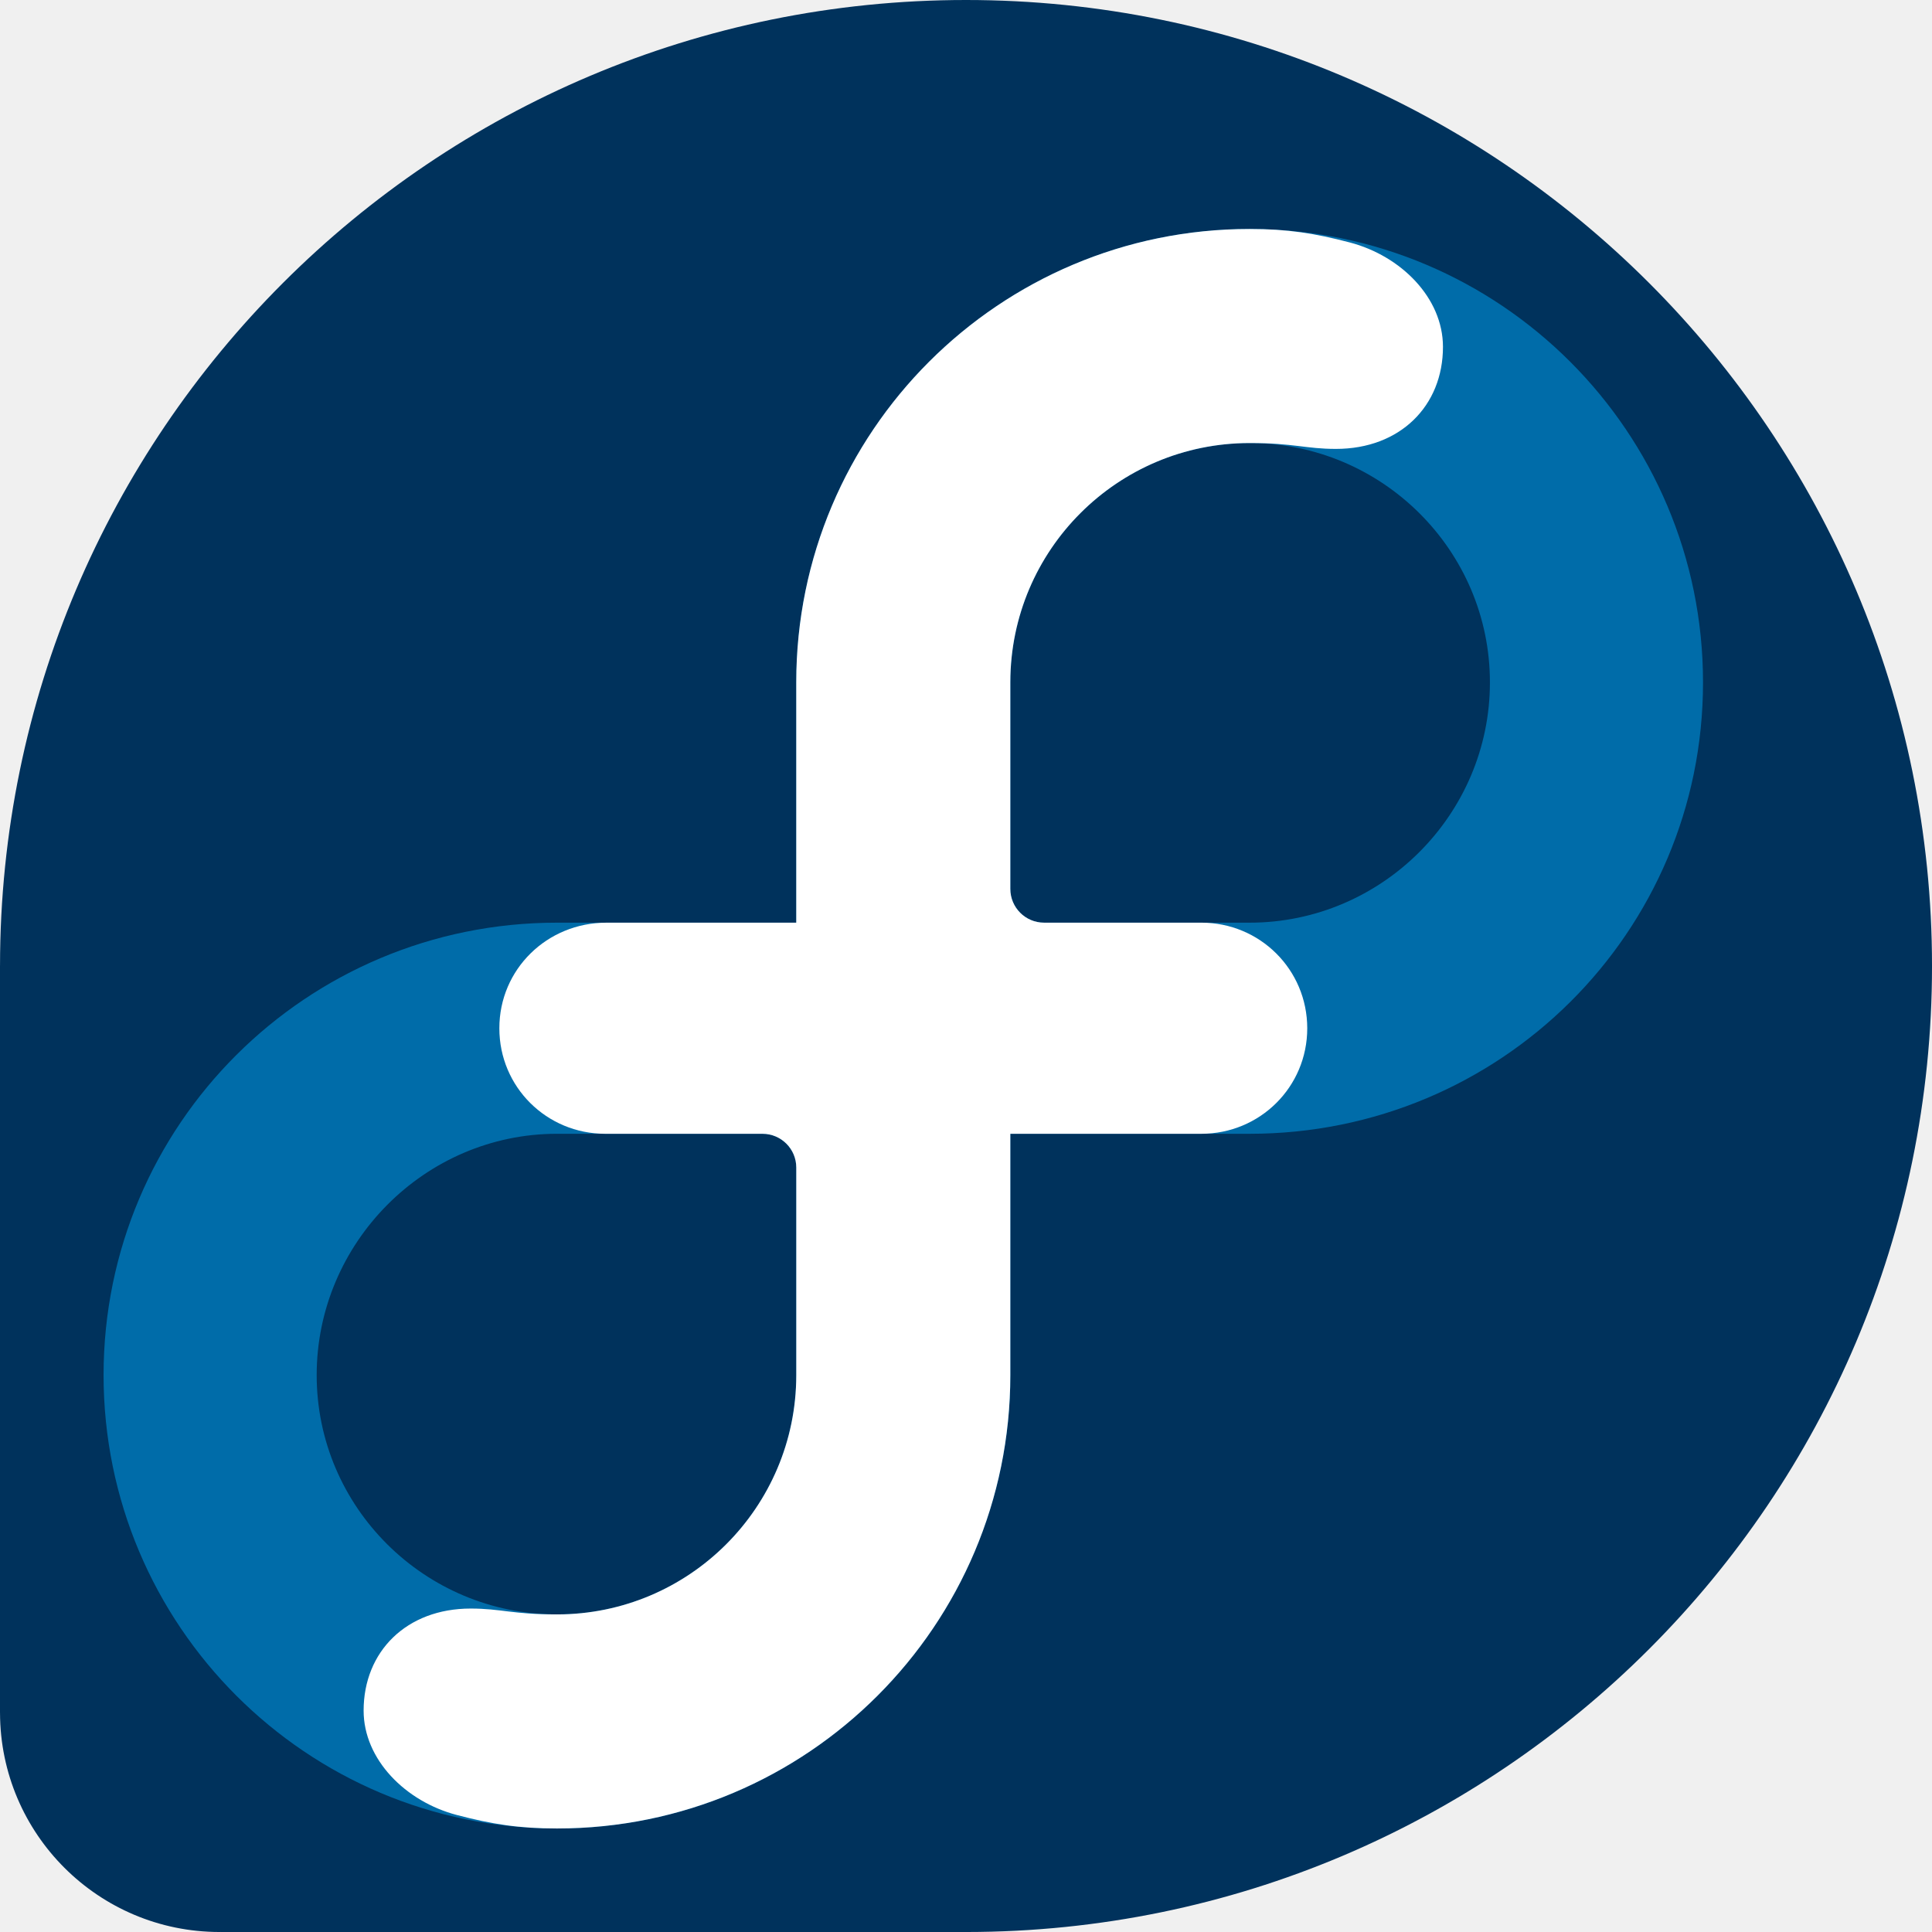
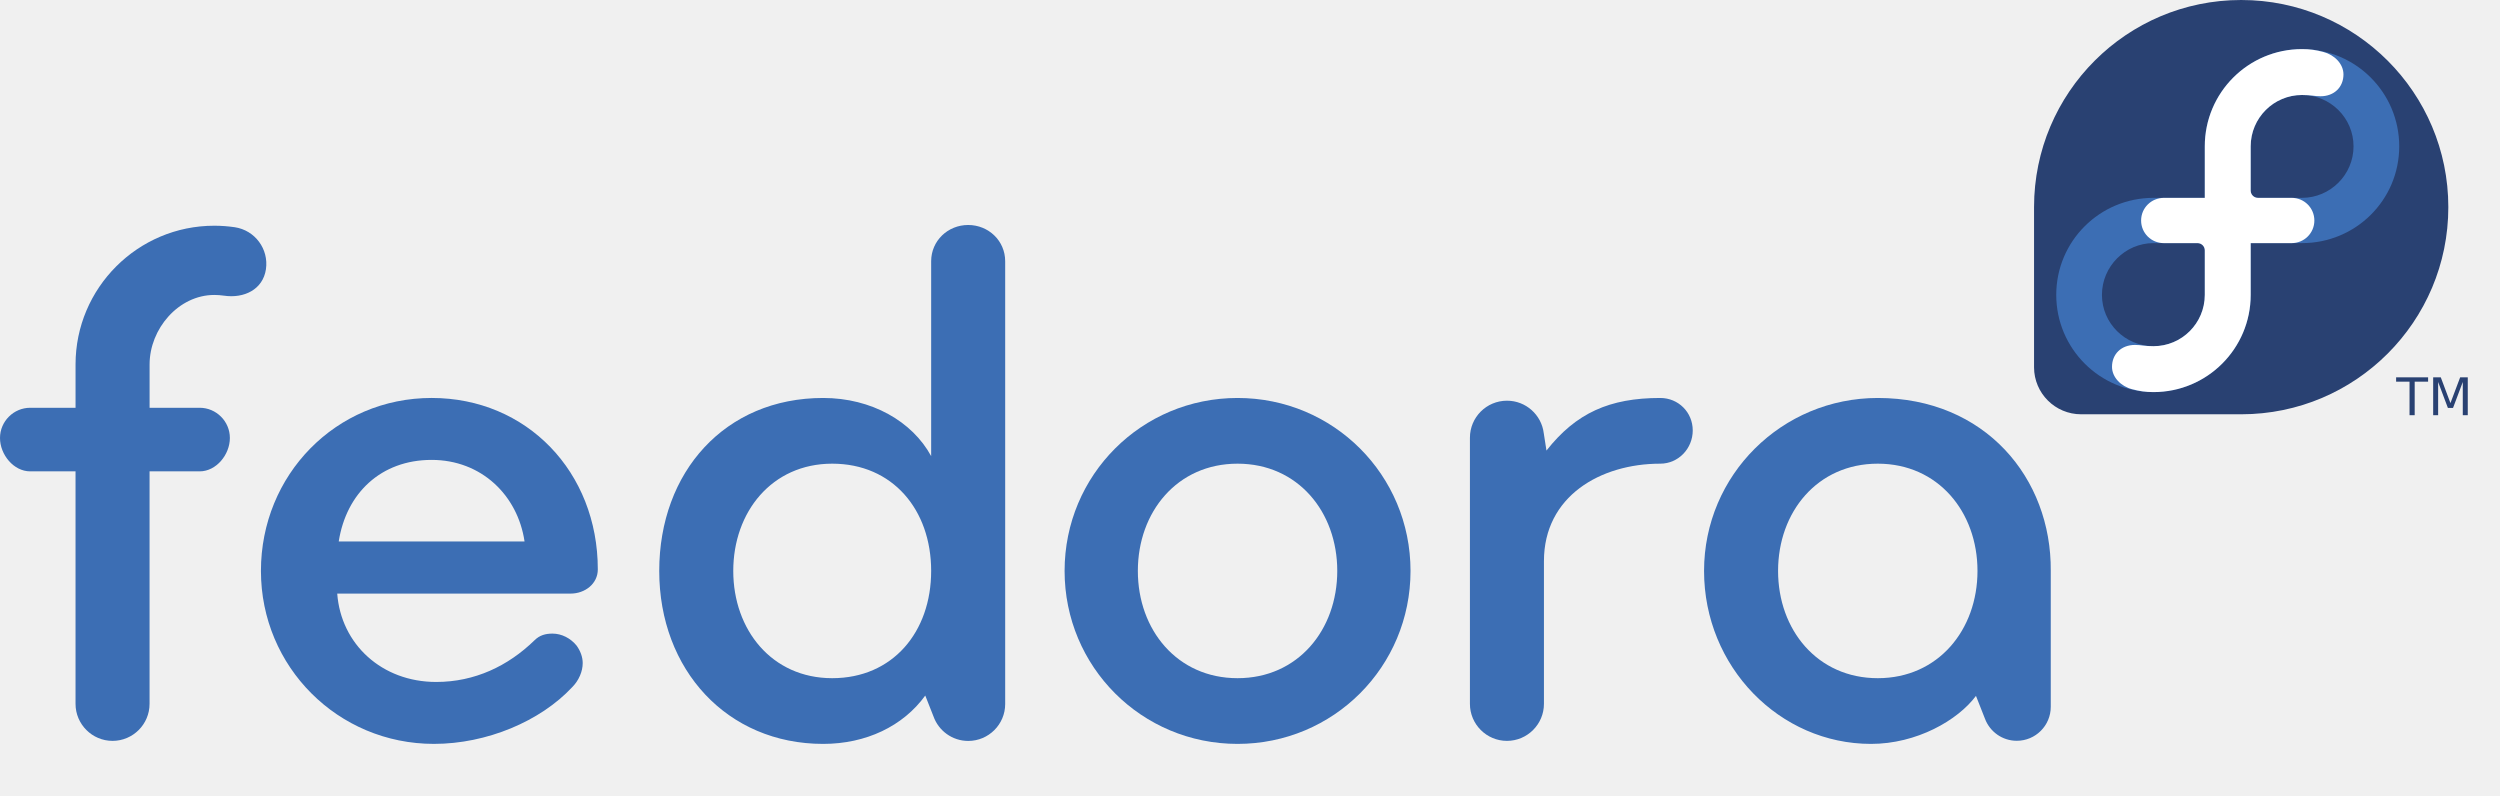
- <svg xmlns="http://www.w3.org/2000/svg" width="115.951" height="115.951" id="svg2" version="1.0">
-   <defs id="defs4" />
-   <g id="layer1" transform="translate(-59.86642,-60.64475)">
-     <g transform="translate(53.84221,54.62052)" id="g2501" style="opacity:1">
-       <g id="g2503" transform="matrix(0.507292,0,0,0.507292,0.533552,0.257906)">
-         <path id="path2505" style="fill:#00325c;fill-opacity:1" d="M 239.393,125.659 C 239.393,62.537 188.227,11.367 125.11,11.367 C 62.021,11.367 10.87,62.494 10.826,125.576 L 10.823,125.571 L 10.823,214.015 L 10.826,214.022 C 10.861,228.344 22.477,239.936 36.811,239.936 C 36.852,239.936 36.891,239.931 36.932,239.931 L 36.94,239.936 L 125.156,239.936 L 125.156,239.936 C 188.25,239.91 239.393,188.762 239.393,125.659 z " />
-         <g style="fill:#006ca9;fill-opacity:1" transform="matrix(0.905882,0,0,0.905907,10.82347,11.36687)" id="g2507">
-           <path d="M 163.202,29.904 C 130.498,29.904 103.989,56.414 103.989,89.116 C 103.989,89.127 103.989,89.142 103.989,89.157 L 103.989,120.496 L 72.746,120.496 C 72.741,120.496 72.741,120.496 72.738,120.496 C 40.035,120.496 13.526,146.877 13.526,179.577 C 13.526,212.282 40.036,238.791 72.738,238.791 C 105.437,238.791 131.947,212.282 131.947,179.577 C 131.947,179.565 131.947,179.554 131.947,179.536 L 131.947,148.067 L 163.189,148.067 C 163.196,148.067 163.199,148.067 163.202,148.067 C 195.901,148.067 222.411,121.816 222.411,89.116 C 222.411,56.414 195.901,29.904 163.202,29.904 z M 103.989,179.633 C 103.964,196.864 89.979,210.833 72.738,210.833 C 55.479,210.833 41.358,196.841 41.358,179.582 C 41.358,162.317 55.479,148.066 72.738,148.066 C 72.752,148.066 72.766,148.066 72.779,148.066 L 99.558,148.066 C 99.567,148.066 99.572,148.066 99.578,148.066 C 102.016,148.066 103.993,150.039 103.993,152.473 C 103.993,152.478 103.99,152.478 103.99,152.484 L 103.99,179.633 L 103.989,179.633 z M 163.199,120.496 C 163.189,120.496 163.179,120.496 163.17,120.496 L 136.373,120.496 C 136.367,120.496 136.36,120.496 136.357,120.496 C 133.919,120.496 131.947,118.524 131.947,116.084 L 131.947,116.083 L 131.947,89.065 C 131.976,71.824 145.957,57.86 163.199,57.86 C 180.458,57.86 194.582,71.853 194.582,89.115 C 194.582,106.375 180.458,120.496 163.199,120.496 z " style="fill:#006ca9;fill-opacity:1" id="path2509" />
-         </g>
-         <path d="M 105.025,120.525 L 105.025,92.134 C 105.025,92.121 105.025,92.108 105.025,92.097 C 105.025,62.472 129.039,38.456 158.665,38.456 C 163.159,38.456 166.353,38.963 170.512,40.051 C 176.579,41.642 181.533,46.612 181.536,52.397 C 181.539,59.391 176.462,64.475 168.875,64.475 C 165.261,64.475 163.955,63.783 158.663,63.783 C 143.043,63.783 130.378,76.433 130.352,92.051 L 130.352,116.526 L 130.352,116.527 C 130.352,118.738 132.138,120.524 134.347,120.524 C 134.35,120.524 134.356,120.524 134.361,120.524 L 152.952,120.524 C 159.88,120.524 165.475,126.071 165.48,133.018 C 165.48,139.967 159.877,145.501 152.952,145.501 L 130.352,145.501 L 130.352,174.009 C 130.352,174.025 130.352,174.035 130.352,174.051 C 130.352,203.674 106.337,227.688 76.715,227.688 C 72.22,227.688 69.027,227.182 64.867,226.092 C 58.801,224.502 53.845,219.53 53.842,213.747 C 53.842,206.755 58.915,201.669 66.505,201.669 C 70.116,201.669 71.426,202.362 76.715,202.362 C 92.335,202.362 105.004,189.711 105.028,174.098 C 105.028,174.098 105.028,149.499 105.028,149.494 C 105.028,147.288 103.237,145.502 101.028,145.502 C 101.026,145.502 101.023,145.502 101.019,145.502 L 82.429,145.502 C 75.499,145.502 69.9,139.973 69.9,133.022 C 69.898,126.032 75.557,120.526 82.56,120.526 L 105.025,120.526 L 105.025,120.525 z " style="fill:#ffffff" id="path2511" />
-       </g>
-     </g>
+ <svg xmlns="http://www.w3.org/2000/svg" version="1.0" width="220" height="70" id="svg6180">
+   <defs id="defs6182" />
+   <g transform="translate(-266.559,-345.3449)" id="layer1">
+     <path d="M 316.774,397.581 C 316.774,397.581 316.774,397.581 296.235,397.581 C 296.567,402.033 300.156,405.357 304.942,405.357 C 308.332,405.357 311.256,403.961 313.583,401.702 C 314.048,401.235 314.58,401.102 315.178,401.102 C 315.976,401.102 316.774,401.502 317.305,402.166 C 317.638,402.632 317.837,403.164 317.837,403.695 C 317.837,404.426 317.504,405.223 316.906,405.822 C 314.114,408.813 309.395,410.807 304.742,410.807 C 296.3,410.807 289.521,404.028 289.521,395.586 C 289.521,387.144 296.101,380.365 304.543,380.365 C 312.918,380.365 319.166,386.878 319.166,395.452 C 319.166,396.717 318.037,397.581 316.774,397.581 z M 304.543,385.816 C 300.09,385.816 297.032,388.741 296.368,392.993 C 306.404,392.993 312.719,392.993 312.719,392.993 C 312.12,388.94 308.93,385.816 304.543,385.816 z" id="path11" style="fill:#3c6eb4" />
+     <path d="M 375.463,410.808 C 367.022,410.808 360.243,404.028 360.243,395.586 C 360.243,387.145 367.022,380.366 375.463,380.366 C 383.906,380.366 390.685,387.145 390.685,395.586 C 390.685,404.028 383.905,410.808 375.463,410.808 z M 375.463,386.148 C 370.147,386.148 366.69,390.402 366.69,395.586 C 366.69,400.77 370.147,405.025 375.463,405.025 C 380.781,405.025 384.238,400.77 384.238,395.586 C 384.238,390.402 380.781,386.148 375.463,386.148 z" id="path13" style="fill:#3c6eb4" />
+     <path d="M 412.662,380.366 C 408.202,380.366 405.252,381.685 402.648,384.995 L 402.408,383.455 L 402.408,383.455 C 402.206,381.848 400.834,380.606 399.174,380.606 C 397.372,380.606 395.912,382.065 395.912,383.867 C 395.912,383.869 395.912,383.872 395.912,383.874 L 395.912,383.874 L 395.912,383.877 L 395.912,383.877 L 395.912,407.285 C 395.912,409.079 397.374,410.542 399.169,410.542 C 400.963,410.542 402.426,409.079 402.426,407.285 L 402.426,394.722 C 402.426,389.006 407.411,386.148 412.662,386.148 C 414.257,386.148 415.52,384.819 415.52,383.223 C 415.52,381.627 414.257,380.366 412.662,380.366 z" id="path15" style="fill:#3c6eb4" />
+     <path d="M 447.026,395.586 C 447.093,387.411 441.243,380.366 431.804,380.366 C 423.362,380.366 416.516,387.145 416.516,395.586 C 416.516,404.028 423.163,410.808 431.206,410.808 C 435.221,410.808 438.833,408.742 440.445,406.583 L 441.238,408.597 L 441.238,408.597 C 441.664,409.729 442.756,410.534 444.036,410.534 C 445.686,410.534 447.024,409.198 447.026,407.549 L 447.026,407.549 L 447.026,399.742 L 447.026,399.742 L 447.026,395.586 z M 431.804,405.025 C 426.486,405.025 423.03,400.77 423.03,395.586 C 423.03,390.402 426.486,386.148 431.804,386.148 C 437.121,386.148 440.578,390.402 440.578,395.586 C 440.578,400.77 437.121,405.025 431.804,405.025 z" id="path17" style="fill:#3c6eb4" />
+     <path d="M 355.015,368.334 C 355.015,366.54 353.553,365.144 351.758,365.144 C 349.964,365.144 348.501,366.54 348.501,368.334 L 348.501,385.484 C 346.84,382.426 343.251,380.366 338.996,380.366 C 330.355,380.366 324.572,386.879 324.572,395.586 C 324.572,404.294 330.555,410.808 338.996,410.808 C 342.761,410.808 346.026,409.254 347.982,406.553 L 348.705,408.387 C 349.153,409.646 350.354,410.547 351.765,410.547 C 353.552,410.547 355.015,409.093 355.015,407.299 C 355.015,407.294 355.015,407.29 355.015,407.285 L 355.015,407.285 L 355.015,368.334 L 355.015,368.334 z M 339.794,405.025 C 334.476,405.025 331.086,400.77 331.086,395.586 C 331.086,390.402 334.476,386.148 339.794,386.148 C 345.111,386.148 348.501,390.203 348.501,395.586 C 348.501,400.97 345.111,405.025 339.794,405.025 z" id="path19" style="fill:#3c6eb4" />
+     <path d="M 287.216,365.34 C 286.621,365.253 286.016,365.208 285.415,365.208 C 278.683,365.208 273.207,370.685 273.207,377.416 L 273.207,381.229 L 269.218,381.229 C 267.756,381.229 266.559,382.426 266.559,383.887 C 266.559,385.35 267.756,386.825 269.218,386.825 L 273.206,386.825 L 273.206,407.285 C 273.206,409.079 274.669,410.542 276.463,410.542 C 278.258,410.542 279.72,409.079 279.72,407.285 L 279.72,386.825 L 284.13,386.825 C 285.592,386.825 286.788,385.35 286.788,383.887 C 286.788,382.426 285.592,381.229 284.13,381.229 L 279.723,381.229 L 279.723,377.416 C 279.723,374.277 282.276,371.301 285.415,371.301 C 285.697,371.301 285.982,371.322 286.261,371.363 C 288.042,371.627 289.697,370.82 289.961,369.04 C 290.224,367.261 288.995,365.604 287.216,365.34 z" id="path21" style="fill:#3c6eb4" />
+     <path d="M 482.012,363.574 C 482.012,353.506 473.851,345.345 463.783,345.345 C 453.721,345.345 445.562,353.5 445.555,363.561 L 445.555,363.561 L 445.555,377.668 L 445.555,377.668 C 445.56,379.953 447.413,381.802 449.7,381.802 C 449.706,381.802 449.712,381.802 449.719,381.802 L 449.72,381.802 L 463.791,381.802 L 463.791,381.802 C 473.855,381.798 482.012,373.64 482.012,363.574 z" id="path25" style="fill:#294172" />
+     <path d="M 469.136,349.666 C 464.41,349.666 460.58,353.496 460.58,358.222 C 460.58,358.223 460.58,358.225 460.58,358.227 L 460.58,362.756 L 456.066,362.756 C 456.065,362.756 456.065,362.756 456.064,362.756 C 451.339,362.756 447.509,366.568 447.509,371.293 C 447.509,376.018 451.339,379.848 456.064,379.848 C 460.789,379.848 464.62,376.018 464.62,371.293 C 464.62,371.291 464.62,371.289 464.62,371.287 L 464.62,366.739 L 469.134,366.739 C 469.135,366.739 469.135,366.739 469.136,366.739 C 473.861,366.739 477.691,362.946 477.691,358.222 C 477.691,353.496 473.861,349.666 469.136,349.666 z M 460.58,371.301 C 460.576,373.791 458.556,375.809 456.064,375.809 C 453.571,375.809 451.53,373.787 451.53,371.293 C 451.53,368.799 453.571,366.739 456.064,366.739 C 456.066,366.739 456.069,366.74 456.07,366.74 L 459.94,366.74 C 459.941,366.74 459.942,366.739 459.943,366.739 C 460.295,366.739 460.581,367.024 460.581,367.377 C 460.581,367.377 460.58,367.377 460.58,367.378 L 460.58,371.301 L 460.58,371.301 z M 469.135,362.756 C 469.134,362.756 469.132,362.756 469.131,362.756 L 465.259,362.756 C 465.258,362.756 465.257,362.756 465.257,362.756 C 464.904,362.756 464.619,362.471 464.619,362.118 L 464.619,362.118 L 464.619,358.214 C 464.623,355.724 466.644,353.706 469.135,353.706 C 471.629,353.706 473.67,355.728 473.67,358.222 C 473.67,360.715 471.629,362.756 469.135,362.756 z" id="path29" style="fill:#3c6eb4" />
+     <path d="M 460.58,362.756 L 460.58,358.227 C 460.58,358.225 460.58,358.223 460.58,358.222 C 460.58,353.496 464.41,349.666 469.136,349.666 C 469.853,349.666 470.362,349.746 471.025,349.92 C 471.993,350.174 472.783,350.967 472.784,351.89 C 472.784,353.005 471.974,353.816 470.764,353.816 C 470.188,353.816 469.98,353.705 469.135,353.705 C 466.644,353.705 464.624,355.723 464.62,358.214 L 464.62,362.118 L 464.62,362.118 C 464.62,362.471 464.905,362.756 465.257,362.756 C 465.258,362.756 465.258,362.756 465.259,362.756 L 468.225,362.756 C 469.33,362.756 470.222,363.64 470.223,364.749 C 470.223,365.857 469.329,366.74 468.225,366.74 L 464.62,366.74 L 464.62,371.287 C 464.62,371.289 464.62,371.291 464.62,371.293 C 464.62,376.018 460.789,379.849 456.064,379.849 C 455.347,379.849 454.838,379.768 454.175,379.594 C 453.207,379.341 452.416,378.548 452.416,377.625 C 452.416,376.51 453.225,375.699 454.436,375.699 C 455.012,375.699 455.221,375.809 456.064,375.809 C 458.556,375.809 460.576,373.791 460.58,371.301 C 460.58,371.301 460.58,367.377 460.58,367.377 C 460.58,367.025 460.295,366.74 459.942,366.74 C 459.942,366.74 459.942,366.74 459.941,366.74 L 456.976,366.74 C 455.87,366.74 454.977,365.858 454.977,364.749 C 454.977,363.634 455.88,362.756 456.997,362.756 L 460.58,362.756 L 460.58,362.756 z" id="path31" style="fill:#ffffff" />
+     <path d="M 477.417,378.553 L 480.232,378.553 L 480.232,378.932 L 479.051,378.932 L 479.051,381.881 L 478.598,381.881 L 478.598,378.932 L 477.417,378.932 L 477.417,378.553 M 480.678,378.553 L 481.349,378.553 L 482.198,380.818 L 483.052,378.553 L 483.723,378.553 L 483.723,381.881 L 483.284,381.881 L 483.284,378.959 L 482.426,381.241 L 481.973,381.241 L 481.115,378.959 L 481.115,381.881 L 480.678,381.881 L 480.678,378.553" id="text6223" style="fill:#294172;enable-background:new" />
  </g>
</svg>
